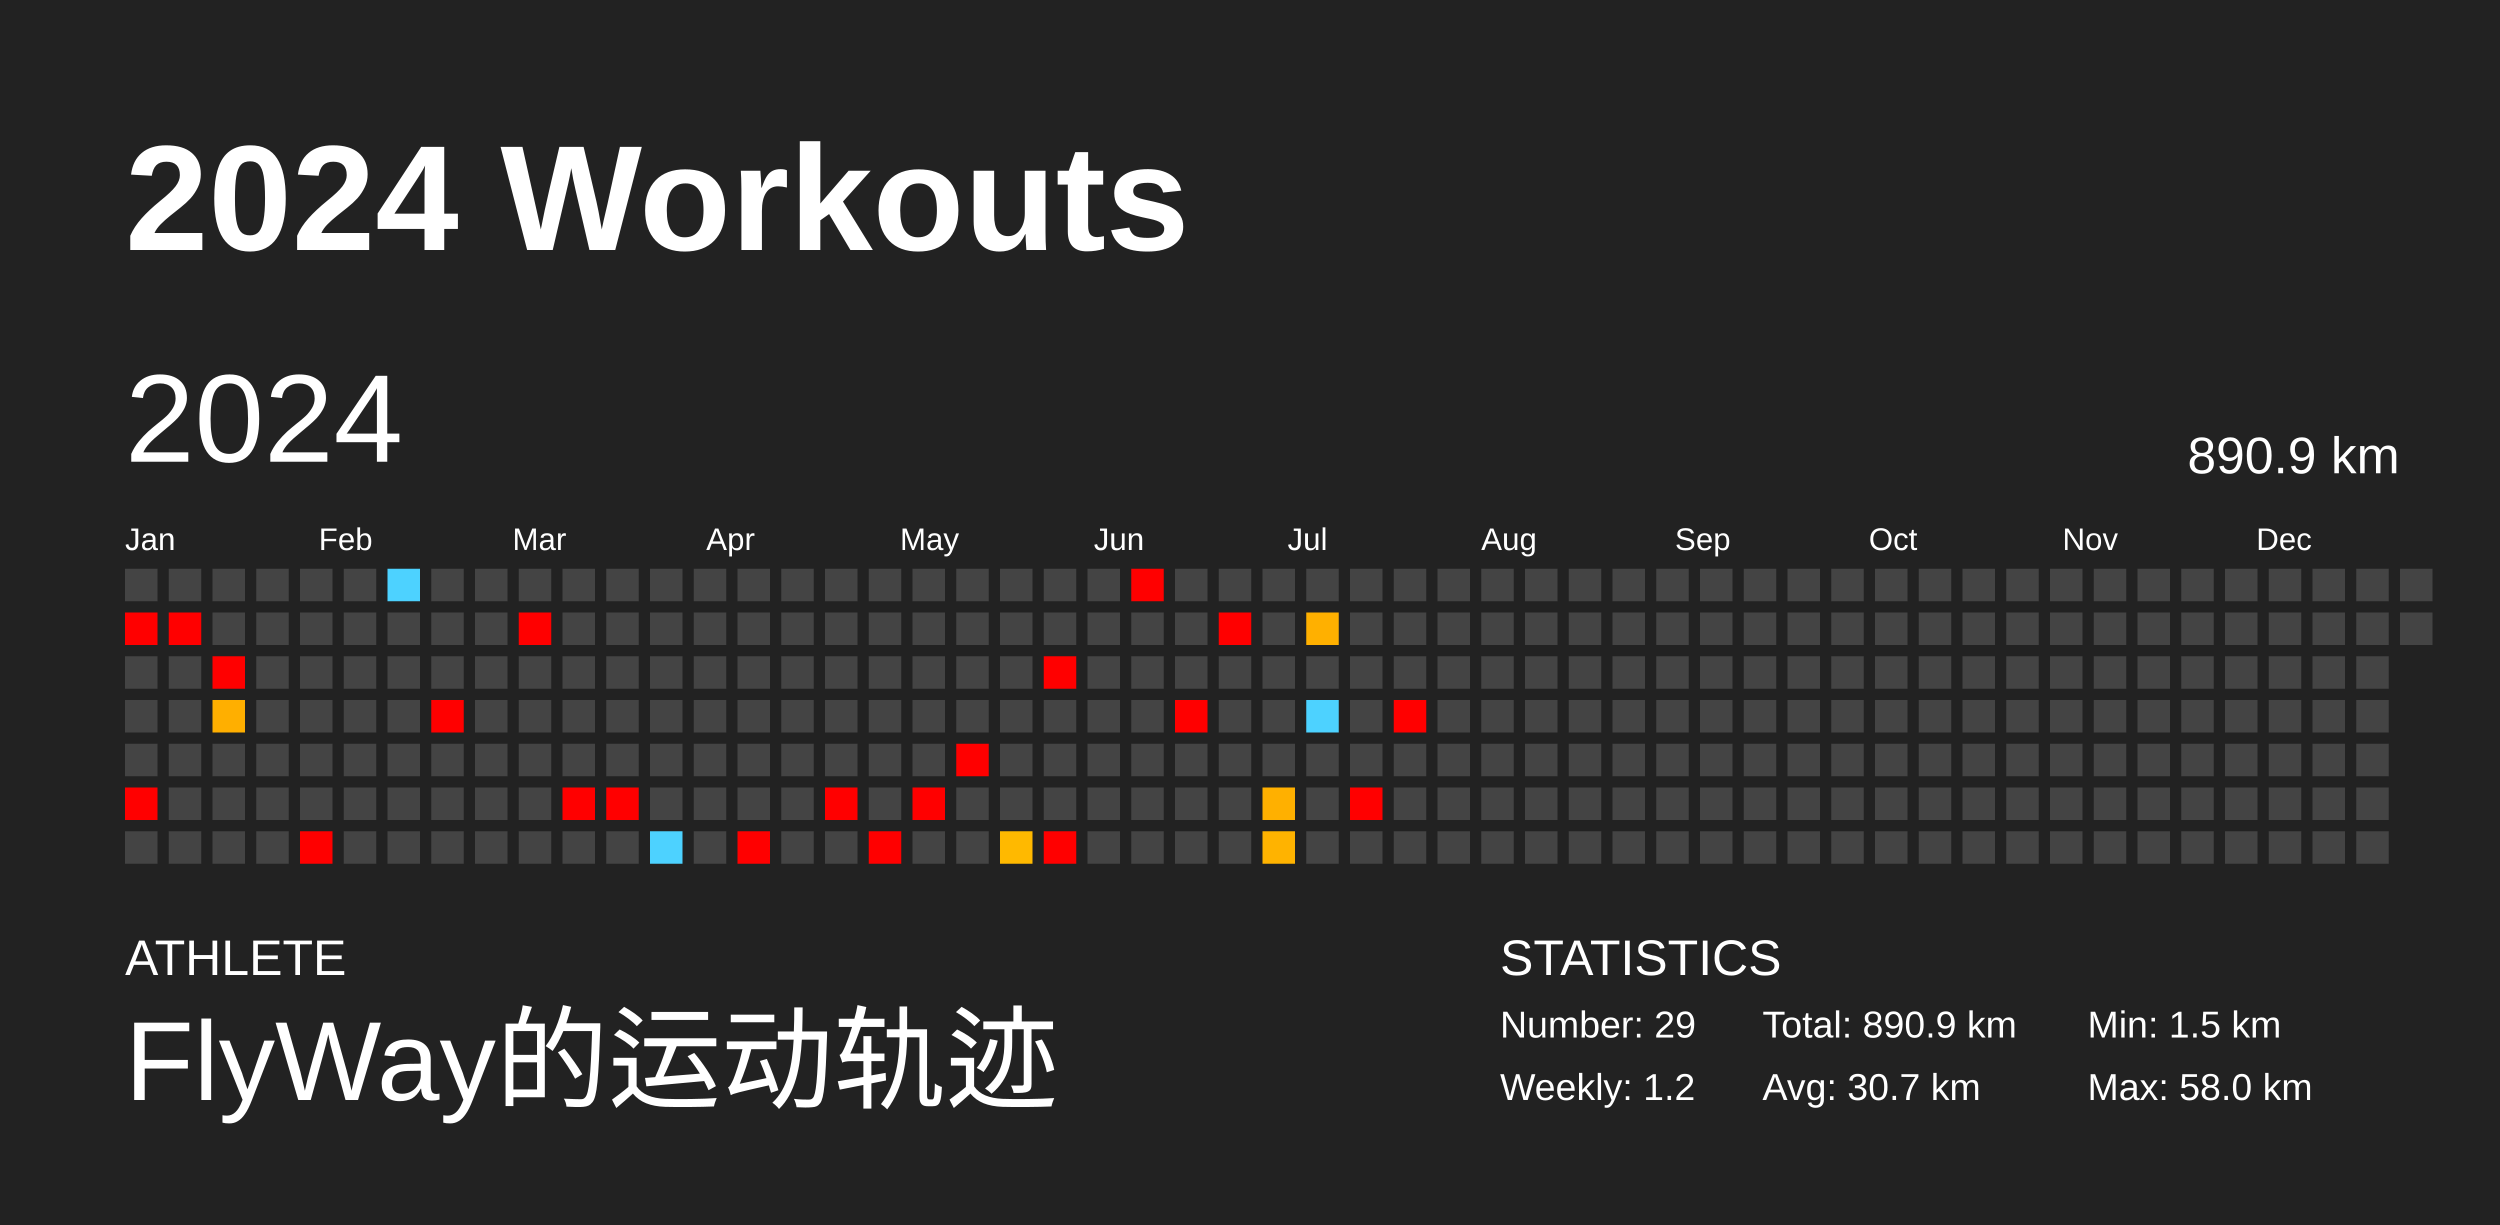
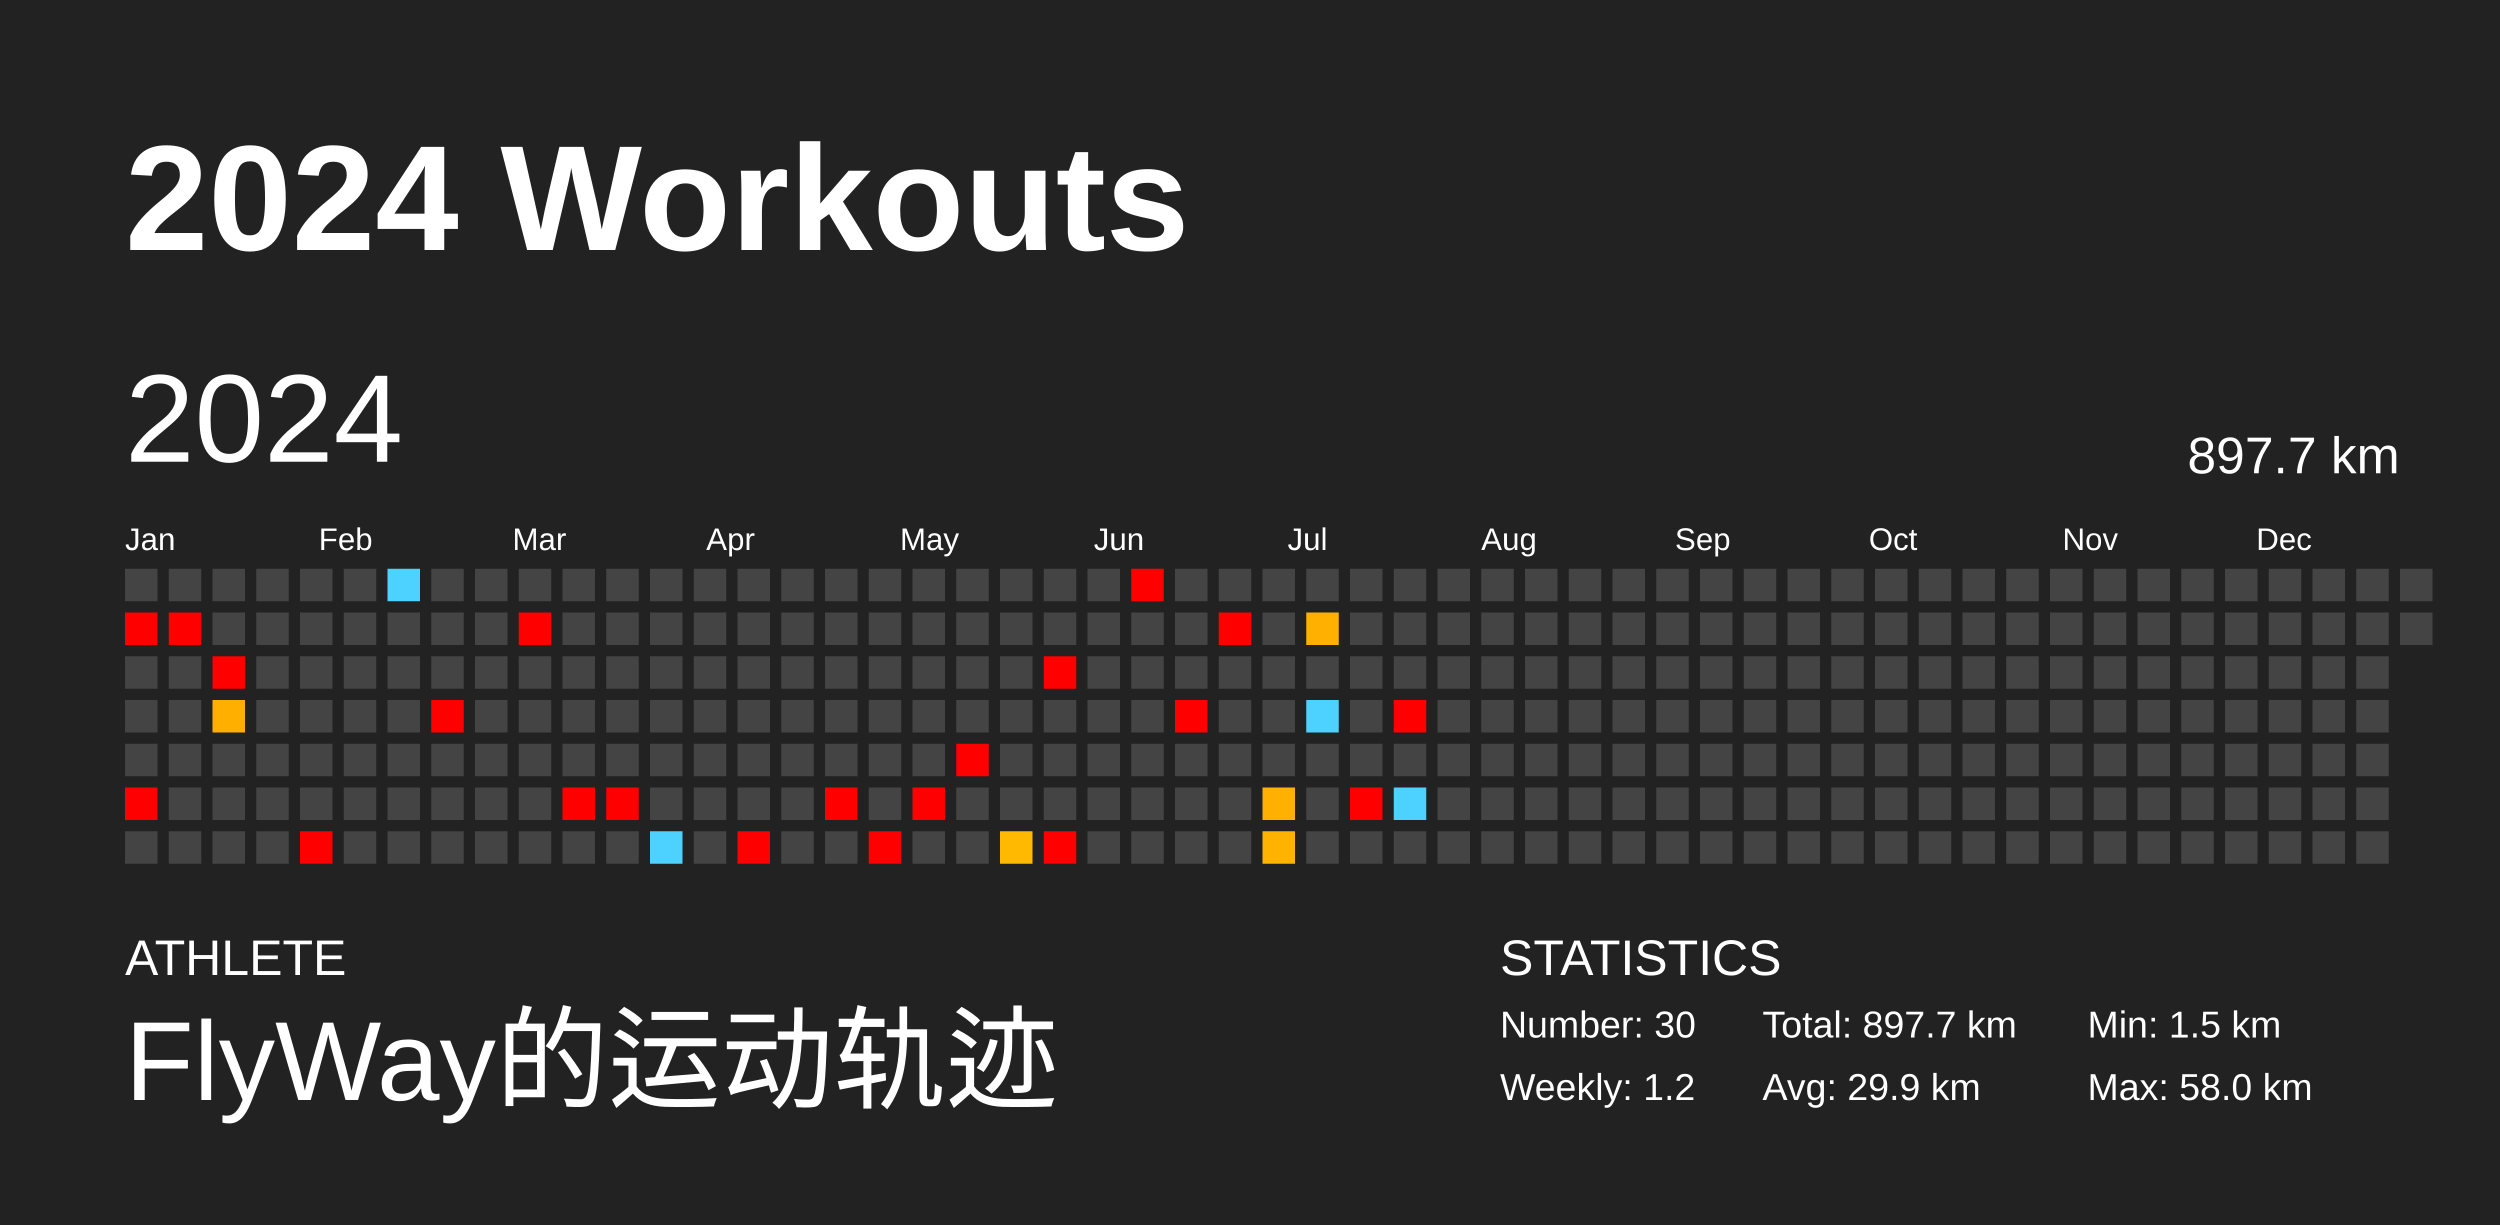
<svg xmlns="http://www.w3.org/2000/svg" baseProfile="full" height="98mm" version="1.1" viewBox="0,0,200,98" width="200mm">
  <defs />
  <rect fill="#222222" height="98" width="200" x="0" y="0" />
  <text fill="#FFFFFF" style="font-size:12px; font-family:Arial; font-weight:bold;" x="10" y="20">2024 Workouts</text>
  <text fill="#FFFFFF" style="font-size:4px; font-family:Arial" x="10" y="78">ATHLETE</text>
  <text fill="#FFFFFF" style="font-size:9px; font-family:Arial" x="10" y="88">FlyWay的运动轨迹</text>
  <text fill="#FFFFFF" style="font-size:4px; font-family:Arial" x="120" y="78">STATISTICS</text>
-   <text fill="#FFFFFF" style="font-size:3px; font-family:Arial" x="120" y="83">Number: 29</text>
+   <text fill="#FFFFFF" style="font-size:3px; font-family:Arial" x="120" y="83">Number: 30</text>
  <text fill="#FFFFFF" style="font-size:3px; font-family:Arial" x="120" y="88">Weekly: 1.2</text>
-   <text fill="#FFFFFF" style="font-size:3px; font-family:Arial" x="141" y="83">Total: 890.9 km</text>
-   <text fill="#FFFFFF" style="font-size:3px; font-family:Arial" x="141" y="88">Avg: 30.7 km</text>
+   <text fill="#FFFFFF" style="font-size:3px; font-family:Arial" x="141" y="83">Total: 897.7 km</text>
+   <text fill="#FFFFFF" style="font-size:3px; font-family:Arial" x="141" y="88">Avg: 29.9 km</text>
  <text fill="#FFFFFF" style="font-size:3px; font-family:Arial" x="167" y="83">Min: 1.5 km</text>
  <text fill="#FFFFFF" style="font-size:3px; font-family:Arial" x="167" y="88">Max: 58.0 km</text>
  <text dominant-baseline="hanging" fill="#FFFFFF" style="font-size:10.0px; font-family:Arial;" x="10" y="30">2024</text>
-   <text dominant-baseline="hanging" fill="#FFFFFF" style="font-size:4.125px; font-family:Arial;" x="175" y="35">890.9 km</text>
+   <text dominant-baseline="hanging" fill="#FFFFFF" style="font-size:4.125px; font-family:Arial;" x="175" y="35">897.7 km</text>
  <text fill="#FFFFFF" style="font-size:2.5px; font-family:Arial" x="10.0" y="44">Jan</text>
  <text fill="#FFFFFF" style="font-size:2.5px; font-family:Arial" x="25.5" y="44">Feb</text>
  <text fill="#FFFFFF" style="font-size:2.5px; font-family:Arial" x="41.0" y="44">Mar</text>
  <text fill="#FFFFFF" style="font-size:2.5px; font-family:Arial" x="56.5" y="44">Apr</text>
  <text fill="#FFFFFF" style="font-size:2.5px; font-family:Arial" x="72.0" y="44">May</text>
  <text fill="#FFFFFF" style="font-size:2.5px; font-family:Arial" x="87.5" y="44">Jun</text>
  <text fill="#FFFFFF" style="font-size:2.5px; font-family:Arial" x="103.0" y="44">Jul</text>
  <text fill="#FFFFFF" style="font-size:2.5px; font-family:Arial" x="118.5" y="44">Aug</text>
  <text fill="#FFFFFF" style="font-size:2.5px; font-family:Arial" x="134.0" y="44">Sep</text>
  <text fill="#FFFFFF" style="font-size:2.5px; font-family:Arial" x="149.5" y="44">Oct</text>
  <text fill="#FFFFFF" style="font-size:2.5px; font-family:Arial" x="165.0" y="44">Nov</text>
  <text fill="#FFFFFF" style="font-size:2.5px; font-family:Arial" x="180.5" y="44">Dec</text>
  <rect fill="#444444" height="2.6" width="2.6" x="10.0" y="45.5" />
  <rect fill="red" height="2.6" width="2.6" x="10.0" y="49.0" />
  <rect fill="#444444" height="2.6" width="2.6" x="10.0" y="52.5" />
  <rect fill="#444444" height="2.6" width="2.6" x="10.0" y="56.0" />
  <rect fill="#444444" height="2.6" width="2.6" x="10.0" y="59.5" />
  <rect fill="red" height="2.6" width="2.6" x="10.0" y="63.0" />
  <rect fill="#444444" height="2.6" width="2.6" x="10.0" y="66.5" />
  <rect fill="#444444" height="2.6" width="2.6" x="13.5" y="45.5" />
  <rect fill="red" height="2.6" width="2.6" x="13.5" y="49.0" />
  <rect fill="#444444" height="2.6" width="2.6" x="13.5" y="52.5" />
  <rect fill="#444444" height="2.6" width="2.6" x="13.5" y="56.0" />
  <rect fill="#444444" height="2.6" width="2.6" x="13.5" y="59.5" />
  <rect fill="#444444" height="2.6" width="2.6" x="13.5" y="63.0" />
  <rect fill="#444444" height="2.6" width="2.6" x="13.5" y="66.5" />
  <rect fill="#444444" height="2.6" width="2.6" x="17.0" y="45.5" />
  <rect fill="#444444" height="2.6" width="2.6" x="17.0" y="49.0" />
  <rect fill="red" height="2.6" width="2.6" x="17.0" y="52.5" />
  <rect fill="#ffaf00" height="2.6" width="2.6" x="17.0" y="56.0" />
  <rect fill="#444444" height="2.6" width="2.6" x="17.0" y="59.5" />
  <rect fill="#444444" height="2.6" width="2.6" x="17.0" y="63.0" />
  <rect fill="#444444" height="2.6" width="2.6" x="17.0" y="66.5" />
  <rect fill="#444444" height="2.6" width="2.6" x="20.5" y="45.5" />
  <rect fill="#444444" height="2.6" width="2.6" x="20.5" y="49.0" />
  <rect fill="#444444" height="2.6" width="2.6" x="20.5" y="52.5" />
  <rect fill="#444444" height="2.6" width="2.6" x="20.5" y="56.0" />
  <rect fill="#444444" height="2.6" width="2.6" x="20.5" y="59.5" />
  <rect fill="#444444" height="2.6" width="2.6" x="20.5" y="63.0" />
  <rect fill="#444444" height="2.6" width="2.6" x="20.5" y="66.5" />
  <rect fill="#444444" height="2.6" width="2.6" x="24.0" y="45.5" />
  <rect fill="#444444" height="2.6" width="2.6" x="24.0" y="49.0" />
  <rect fill="#444444" height="2.6" width="2.6" x="24.0" y="52.5" />
  <rect fill="#444444" height="2.6" width="2.6" x="24.0" y="56.0" />
  <rect fill="#444444" height="2.6" width="2.6" x="24.0" y="59.5" />
  <rect fill="#444444" height="2.6" width="2.6" x="24.0" y="63.0" />
  <rect fill="red" height="2.6" width="2.6" x="24.0" y="66.5" />
  <rect fill="#444444" height="2.6" width="2.6" x="27.5" y="45.5" />
  <rect fill="#444444" height="2.6" width="2.6" x="27.5" y="49.0" />
  <rect fill="#444444" height="2.6" width="2.6" x="27.5" y="52.5" />
  <rect fill="#444444" height="2.6" width="2.6" x="27.5" y="56.0" />
  <rect fill="#444444" height="2.6" width="2.6" x="27.5" y="59.5" />
  <rect fill="#444444" height="2.6" width="2.6" x="27.5" y="63.0" />
  <rect fill="#444444" height="2.6" width="2.6" x="27.5" y="66.5" />
  <rect fill="#4dd2ff" height="2.6" width="2.6" x="31.0" y="45.5" />
  <rect fill="#444444" height="2.6" width="2.6" x="31.0" y="49.0" />
  <rect fill="#444444" height="2.6" width="2.6" x="31.0" y="52.5" />
  <rect fill="#444444" height="2.6" width="2.6" x="31.0" y="56.0" />
  <rect fill="#444444" height="2.6" width="2.6" x="31.0" y="59.5" />
  <rect fill="#444444" height="2.6" width="2.6" x="31.0" y="63.0" />
  <rect fill="#444444" height="2.6" width="2.6" x="31.0" y="66.5" />
  <rect fill="#444444" height="2.6" width="2.6" x="34.5" y="45.5" />
  <rect fill="#444444" height="2.6" width="2.6" x="34.5" y="49.0" />
  <rect fill="#444444" height="2.6" width="2.6" x="34.5" y="52.5" />
  <rect fill="red" height="2.6" width="2.6" x="34.5" y="56.0" />
  <rect fill="#444444" height="2.6" width="2.6" x="34.5" y="59.5" />
  <rect fill="#444444" height="2.6" width="2.6" x="34.5" y="63.0" />
  <rect fill="#444444" height="2.6" width="2.6" x="34.5" y="66.5" />
  <rect fill="#444444" height="2.6" width="2.6" x="38.0" y="45.5" />
  <rect fill="#444444" height="2.6" width="2.6" x="38.0" y="49.0" />
  <rect fill="#444444" height="2.6" width="2.6" x="38.0" y="52.5" />
  <rect fill="#444444" height="2.6" width="2.6" x="38.0" y="56.0" />
  <rect fill="#444444" height="2.6" width="2.6" x="38.0" y="59.5" />
  <rect fill="#444444" height="2.6" width="2.6" x="38.0" y="63.0" />
  <rect fill="#444444" height="2.6" width="2.6" x="38.0" y="66.5" />
  <rect fill="#444444" height="2.6" width="2.6" x="41.5" y="45.5" />
  <rect fill="red" height="2.6" width="2.6" x="41.5" y="49.0" />
  <rect fill="#444444" height="2.6" width="2.6" x="41.5" y="52.5" />
  <rect fill="#444444" height="2.6" width="2.6" x="41.5" y="56.0" />
  <rect fill="#444444" height="2.6" width="2.6" x="41.5" y="59.5" />
  <rect fill="#444444" height="2.6" width="2.6" x="41.5" y="63.0" />
  <rect fill="#444444" height="2.6" width="2.6" x="41.5" y="66.5" />
  <rect fill="#444444" height="2.6" width="2.6" x="45.0" y="45.5" />
  <rect fill="#444444" height="2.6" width="2.6" x="45.0" y="49.0" />
  <rect fill="#444444" height="2.6" width="2.6" x="45.0" y="52.5" />
  <rect fill="#444444" height="2.6" width="2.6" x="45.0" y="56.0" />
  <rect fill="#444444" height="2.6" width="2.6" x="45.0" y="59.5" />
  <rect fill="red" height="2.6" width="2.6" x="45.0" y="63.0" />
  <rect fill="#444444" height="2.6" width="2.6" x="45.0" y="66.5" />
  <rect fill="#444444" height="2.6" width="2.6" x="48.5" y="45.5" />
  <rect fill="#444444" height="2.6" width="2.6" x="48.5" y="49.0" />
  <rect fill="#444444" height="2.6" width="2.6" x="48.5" y="52.5" />
  <rect fill="#444444" height="2.6" width="2.6" x="48.5" y="56.0" />
  <rect fill="#444444" height="2.6" width="2.6" x="48.5" y="59.5" />
  <rect fill="red" height="2.6" width="2.6" x="48.5" y="63.0" />
  <rect fill="#444444" height="2.6" width="2.6" x="48.5" y="66.5" />
  <rect fill="#444444" height="2.6" width="2.6" x="52.0" y="45.5" />
  <rect fill="#444444" height="2.6" width="2.6" x="52.0" y="49.0" />
  <rect fill="#444444" height="2.6" width="2.6" x="52.0" y="52.5" />
  <rect fill="#444444" height="2.6" width="2.6" x="52.0" y="56.0" />
  <rect fill="#444444" height="2.6" width="2.6" x="52.0" y="59.5" />
  <rect fill="#444444" height="2.6" width="2.6" x="52.0" y="63.0" />
  <rect fill="#4dd2ff" height="2.6" width="2.6" x="52.0" y="66.5" />
  <rect fill="#444444" height="2.6" width="2.6" x="55.5" y="45.5" />
  <rect fill="#444444" height="2.6" width="2.6" x="55.5" y="49.0" />
  <rect fill="#444444" height="2.6" width="2.6" x="55.5" y="52.5" />
  <rect fill="#444444" height="2.6" width="2.6" x="55.5" y="56.0" />
  <rect fill="#444444" height="2.6" width="2.6" x="55.5" y="59.5" />
  <rect fill="#444444" height="2.6" width="2.6" x="55.5" y="63.0" />
  <rect fill="#444444" height="2.6" width="2.6" x="55.5" y="66.5" />
  <rect fill="#444444" height="2.6" width="2.6" x="59.0" y="45.5" />
  <rect fill="#444444" height="2.6" width="2.6" x="59.0" y="49.0" />
  <rect fill="#444444" height="2.6" width="2.6" x="59.0" y="52.5" />
  <rect fill="#444444" height="2.6" width="2.6" x="59.0" y="56.0" />
  <rect fill="#444444" height="2.6" width="2.6" x="59.0" y="59.5" />
  <rect fill="#444444" height="2.6" width="2.6" x="59.0" y="63.0" />
  <rect fill="red" height="2.6" width="2.6" x="59.0" y="66.5" />
  <rect fill="#444444" height="2.6" width="2.6" x="62.5" y="45.5" />
  <rect fill="#444444" height="2.6" width="2.6" x="62.5" y="49.0" />
  <rect fill="#444444" height="2.6" width="2.6" x="62.5" y="52.5" />
  <rect fill="#444444" height="2.6" width="2.6" x="62.5" y="56.0" />
  <rect fill="#444444" height="2.6" width="2.6" x="62.5" y="59.5" />
  <rect fill="#444444" height="2.6" width="2.6" x="62.5" y="63.0" />
  <rect fill="#444444" height="2.6" width="2.6" x="62.5" y="66.5" />
  <rect fill="#444444" height="2.6" width="2.6" x="66.0" y="45.5" />
  <rect fill="#444444" height="2.6" width="2.6" x="66.0" y="49.0" />
  <rect fill="#444444" height="2.6" width="2.6" x="66.0" y="52.5" />
  <rect fill="#444444" height="2.6" width="2.6" x="66.0" y="56.0" />
  <rect fill="#444444" height="2.6" width="2.6" x="66.0" y="59.5" />
  <rect fill="red" height="2.6" width="2.6" x="66.0" y="63.0" />
  <rect fill="#444444" height="2.6" width="2.6" x="66.0" y="66.5" />
  <rect fill="#444444" height="2.6" width="2.6" x="69.5" y="45.5" />
  <rect fill="#444444" height="2.6" width="2.6" x="69.5" y="49.0" />
  <rect fill="#444444" height="2.6" width="2.6" x="69.5" y="52.5" />
  <rect fill="#444444" height="2.6" width="2.6" x="69.5" y="56.0" />
  <rect fill="#444444" height="2.6" width="2.6" x="69.5" y="59.5" />
  <rect fill="#444444" height="2.6" width="2.6" x="69.5" y="63.0" />
  <rect fill="red" height="2.6" width="2.6" x="69.5" y="66.5" />
  <rect fill="#444444" height="2.6" width="2.6" x="73.0" y="45.5" />
  <rect fill="#444444" height="2.6" width="2.6" x="73.0" y="49.0" />
  <rect fill="#444444" height="2.6" width="2.6" x="73.0" y="52.5" />
  <rect fill="#444444" height="2.6" width="2.6" x="73.0" y="56.0" />
  <rect fill="#444444" height="2.6" width="2.6" x="73.0" y="59.5" />
  <rect fill="red" height="2.6" width="2.6" x="73.0" y="63.0" />
  <rect fill="#444444" height="2.6" width="2.6" x="73.0" y="66.5" />
  <rect fill="#444444" height="2.6" width="2.6" x="76.5" y="45.5" />
  <rect fill="#444444" height="2.6" width="2.6" x="76.5" y="49.0" />
  <rect fill="#444444" height="2.6" width="2.6" x="76.5" y="52.5" />
  <rect fill="#444444" height="2.6" width="2.6" x="76.5" y="56.0" />
  <rect fill="red" height="2.6" width="2.6" x="76.5" y="59.5" />
  <rect fill="#444444" height="2.6" width="2.6" x="76.5" y="63.0" />
  <rect fill="#444444" height="2.6" width="2.6" x="76.5" y="66.5" />
  <rect fill="#444444" height="2.6" width="2.6" x="80.0" y="45.5" />
  <rect fill="#444444" height="2.6" width="2.6" x="80.0" y="49.0" />
  <rect fill="#444444" height="2.6" width="2.6" x="80.0" y="52.5" />
  <rect fill="#444444" height="2.6" width="2.6" x="80.0" y="56.0" />
  <rect fill="#444444" height="2.6" width="2.6" x="80.0" y="59.5" />
  <rect fill="#444444" height="2.6" width="2.6" x="80.0" y="63.0" />
  <rect fill="#ffb900" height="2.6" width="2.6" x="80.0" y="66.5" />
  <rect fill="#444444" height="2.6" width="2.6" x="83.5" y="45.5" />
  <rect fill="#444444" height="2.6" width="2.6" x="83.5" y="49.0" />
  <rect fill="red" height="2.6" width="2.6" x="83.5" y="52.5" />
  <rect fill="#444444" height="2.6" width="2.6" x="83.5" y="56.0" />
  <rect fill="#444444" height="2.6" width="2.6" x="83.5" y="59.5" />
  <rect fill="#444444" height="2.6" width="2.6" x="83.5" y="63.0" />
  <rect fill="red" height="2.6" width="2.6" x="83.5" y="66.5" />
  <rect fill="#444444" height="2.6" width="2.6" x="87.0" y="45.5" />
  <rect fill="#444444" height="2.6" width="2.6" x="87.0" y="49.0" />
  <rect fill="#444444" height="2.6" width="2.6" x="87.0" y="52.5" />
  <rect fill="#444444" height="2.6" width="2.6" x="87.0" y="56.0" />
  <rect fill="#444444" height="2.6" width="2.6" x="87.0" y="59.5" />
  <rect fill="#444444" height="2.6" width="2.6" x="87.0" y="63.0" />
  <rect fill="#444444" height="2.6" width="2.6" x="87.0" y="66.5" />
  <rect fill="red" height="2.6" width="2.6" x="90.5" y="45.5" />
  <rect fill="#444444" height="2.6" width="2.6" x="90.5" y="49.0" />
  <rect fill="#444444" height="2.6" width="2.6" x="90.5" y="52.5" />
  <rect fill="#444444" height="2.6" width="2.6" x="90.5" y="56.0" />
  <rect fill="#444444" height="2.6" width="2.6" x="90.5" y="59.5" />
  <rect fill="#444444" height="2.6" width="2.6" x="90.5" y="63.0" />
  <rect fill="#444444" height="2.6" width="2.6" x="90.5" y="66.5" />
  <rect fill="#444444" height="2.6" width="2.6" x="94.0" y="45.5" />
  <rect fill="#444444" height="2.6" width="2.6" x="94.0" y="49.0" />
  <rect fill="#444444" height="2.6" width="2.6" x="94.0" y="52.5" />
  <rect fill="red" height="2.6" width="2.6" x="94.0" y="56.0" />
  <rect fill="#444444" height="2.6" width="2.6" x="94.0" y="59.5" />
  <rect fill="#444444" height="2.6" width="2.6" x="94.0" y="63.0" />
  <rect fill="#444444" height="2.6" width="2.6" x="94.0" y="66.5" />
  <rect fill="#444444" height="2.6" width="2.6" x="97.5" y="45.5" />
  <rect fill="red" height="2.6" width="2.6" x="97.5" y="49.0" />
  <rect fill="#444444" height="2.6" width="2.6" x="97.5" y="52.5" />
  <rect fill="#444444" height="2.6" width="2.6" x="97.5" y="56.0" />
  <rect fill="#444444" height="2.6" width="2.6" x="97.5" y="59.5" />
  <rect fill="#444444" height="2.6" width="2.6" x="97.5" y="63.0" />
  <rect fill="#444444" height="2.6" width="2.6" x="97.5" y="66.5" />
  <rect fill="#444444" height="2.6" width="2.6" x="101.0" y="45.5" />
  <rect fill="#444444" height="2.6" width="2.6" x="101.0" y="49.0" />
  <rect fill="#444444" height="2.6" width="2.6" x="101.0" y="52.5" />
  <rect fill="#444444" height="2.6" width="2.6" x="101.0" y="56.0" />
  <rect fill="#444444" height="2.6" width="2.6" x="101.0" y="59.5" />
  <rect fill="#ffb000" height="2.6" width="2.6" x="101.0" y="63.0" />
  <rect fill="#ffb300" height="2.6" width="2.6" x="101.0" y="66.5" />
  <rect fill="#444444" height="2.6" width="2.6" x="104.5" y="45.5" />
  <rect fill="#ffb000" height="2.6" width="2.6" x="104.5" y="49.0" />
  <rect fill="#444444" height="2.6" width="2.6" x="104.5" y="52.5" />
  <rect fill="#4dd2ff" height="2.6" width="2.6" x="104.5" y="56.0" />
  <rect fill="#444444" height="2.6" width="2.6" x="104.5" y="59.5" />
  <rect fill="#444444" height="2.6" width="2.6" x="104.5" y="63.0" />
  <rect fill="#444444" height="2.6" width="2.6" x="104.5" y="66.5" />
  <rect fill="#444444" height="2.6" width="2.6" x="108.0" y="45.5" />
  <rect fill="#444444" height="2.6" width="2.6" x="108.0" y="49.0" />
  <rect fill="#444444" height="2.6" width="2.6" x="108.0" y="52.5" />
  <rect fill="#444444" height="2.6" width="2.6" x="108.0" y="56.0" />
  <rect fill="#444444" height="2.6" width="2.6" x="108.0" y="59.5" />
  <rect fill="red" height="2.6" width="2.6" x="108.0" y="63.0" />
  <rect fill="#444444" height="2.6" width="2.6" x="108.0" y="66.5" />
  <rect fill="#444444" height="2.6" width="2.6" x="111.5" y="45.5" />
  <rect fill="#444444" height="2.6" width="2.6" x="111.5" y="49.0" />
  <rect fill="#444444" height="2.6" width="2.6" x="111.5" y="52.5" />
  <rect fill="red" height="2.6" width="2.6" x="111.5" y="56.0" />
  <rect fill="#444444" height="2.6" width="2.6" x="111.5" y="59.5" />
-   <rect fill="#444444" height="2.6" width="2.6" x="111.5" y="63.0" />
+   <rect fill="#4dd2ff" height="2.6" width="2.6" x="111.5" y="63.0" />
  <rect fill="#444444" height="2.6" width="2.6" x="111.5" y="66.5" />
  <rect fill="#444444" height="2.6" width="2.6" x="115.0" y="45.5" />
  <rect fill="#444444" height="2.6" width="2.6" x="115.0" y="49.0" />
  <rect fill="#444444" height="2.6" width="2.6" x="115.0" y="52.5" />
  <rect fill="#444444" height="2.6" width="2.6" x="115.0" y="56.0" />
  <rect fill="#444444" height="2.6" width="2.6" x="115.0" y="59.5" />
  <rect fill="#444444" height="2.6" width="2.6" x="115.0" y="63.0" />
  <rect fill="#444444" height="2.6" width="2.6" x="115.0" y="66.5" />
  <rect fill="#444444" height="2.6" width="2.6" x="118.5" y="45.5" />
  <rect fill="#444444" height="2.6" width="2.6" x="118.5" y="49.0" />
  <rect fill="#444444" height="2.6" width="2.6" x="118.5" y="52.5" />
  <rect fill="#444444" height="2.6" width="2.6" x="118.5" y="56.0" />
  <rect fill="#444444" height="2.6" width="2.6" x="118.5" y="59.5" />
  <rect fill="#444444" height="2.6" width="2.6" x="118.5" y="63.0" />
  <rect fill="#444444" height="2.6" width="2.6" x="118.5" y="66.5" />
  <rect fill="#444444" height="2.6" width="2.6" x="122.0" y="45.5" />
  <rect fill="#444444" height="2.6" width="2.6" x="122.0" y="49.0" />
  <rect fill="#444444" height="2.6" width="2.6" x="122.0" y="52.5" />
  <rect fill="#444444" height="2.6" width="2.6" x="122.0" y="56.0" />
  <rect fill="#444444" height="2.6" width="2.6" x="122.0" y="59.5" />
  <rect fill="#444444" height="2.6" width="2.6" x="122.0" y="63.0" />
  <rect fill="#444444" height="2.6" width="2.6" x="122.0" y="66.5" />
  <rect fill="#444444" height="2.6" width="2.6" x="125.5" y="45.5" />
  <rect fill="#444444" height="2.6" width="2.6" x="125.5" y="49.0" />
  <rect fill="#444444" height="2.6" width="2.6" x="125.5" y="52.5" />
  <rect fill="#444444" height="2.6" width="2.6" x="125.5" y="56.0" />
  <rect fill="#444444" height="2.6" width="2.6" x="125.5" y="59.5" />
  <rect fill="#444444" height="2.6" width="2.6" x="125.5" y="63.0" />
  <rect fill="#444444" height="2.6" width="2.6" x="125.5" y="66.5" />
  <rect fill="#444444" height="2.6" width="2.6" x="129.0" y="45.5" />
  <rect fill="#444444" height="2.6" width="2.6" x="129.0" y="49.0" />
  <rect fill="#444444" height="2.6" width="2.6" x="129.0" y="52.5" />
  <rect fill="#444444" height="2.6" width="2.6" x="129.0" y="56.0" />
  <rect fill="#444444" height="2.6" width="2.6" x="129.0" y="59.5" />
  <rect fill="#444444" height="2.6" width="2.6" x="129.0" y="63.0" />
  <rect fill="#444444" height="2.6" width="2.6" x="129.0" y="66.5" />
  <rect fill="#444444" height="2.6" width="2.6" x="132.5" y="45.5" />
  <rect fill="#444444" height="2.6" width="2.6" x="132.5" y="49.0" />
  <rect fill="#444444" height="2.6" width="2.6" x="132.5" y="52.5" />
  <rect fill="#444444" height="2.6" width="2.6" x="132.5" y="56.0" />
  <rect fill="#444444" height="2.6" width="2.6" x="132.5" y="59.5" />
  <rect fill="#444444" height="2.6" width="2.6" x="132.5" y="63.0" />
  <rect fill="#444444" height="2.6" width="2.6" x="132.5" y="66.5" />
  <rect fill="#444444" height="2.6" width="2.6" x="136.0" y="45.5" />
  <rect fill="#444444" height="2.6" width="2.6" x="136.0" y="49.0" />
  <rect fill="#444444" height="2.6" width="2.6" x="136.0" y="52.5" />
  <rect fill="#444444" height="2.6" width="2.6" x="136.0" y="56.0" />
  <rect fill="#444444" height="2.6" width="2.6" x="136.0" y="59.5" />
  <rect fill="#444444" height="2.6" width="2.6" x="136.0" y="63.0" />
  <rect fill="#444444" height="2.6" width="2.6" x="136.0" y="66.5" />
  <rect fill="#444444" height="2.6" width="2.6" x="139.5" y="45.5" />
  <rect fill="#444444" height="2.6" width="2.6" x="139.5" y="49.0" />
  <rect fill="#444444" height="2.6" width="2.6" x="139.5" y="52.5" />
  <rect fill="#444444" height="2.6" width="2.6" x="139.5" y="56.0" />
  <rect fill="#444444" height="2.6" width="2.6" x="139.5" y="59.5" />
  <rect fill="#444444" height="2.6" width="2.6" x="139.5" y="63.0" />
  <rect fill="#444444" height="2.6" width="2.6" x="139.5" y="66.5" />
  <rect fill="#444444" height="2.6" width="2.6" x="143.0" y="45.5" />
  <rect fill="#444444" height="2.6" width="2.6" x="143.0" y="49.0" />
  <rect fill="#444444" height="2.6" width="2.6" x="143.0" y="52.5" />
  <rect fill="#444444" height="2.6" width="2.6" x="143.0" y="56.0" />
  <rect fill="#444444" height="2.6" width="2.6" x="143.0" y="59.5" />
  <rect fill="#444444" height="2.6" width="2.6" x="143.0" y="63.0" />
  <rect fill="#444444" height="2.6" width="2.6" x="143.0" y="66.5" />
  <rect fill="#444444" height="2.6" width="2.6" x="146.5" y="45.5" />
  <rect fill="#444444" height="2.6" width="2.6" x="146.5" y="49.0" />
  <rect fill="#444444" height="2.6" width="2.6" x="146.5" y="52.5" />
  <rect fill="#444444" height="2.6" width="2.6" x="146.5" y="56.0" />
  <rect fill="#444444" height="2.6" width="2.6" x="146.5" y="59.5" />
  <rect fill="#444444" height="2.6" width="2.6" x="146.5" y="63.0" />
  <rect fill="#444444" height="2.6" width="2.6" x="146.5" y="66.5" />
  <rect fill="#444444" height="2.6" width="2.6" x="150.0" y="45.5" />
  <rect fill="#444444" height="2.6" width="2.6" x="150.0" y="49.0" />
  <rect fill="#444444" height="2.6" width="2.6" x="150.0" y="52.5" />
  <rect fill="#444444" height="2.6" width="2.6" x="150.0" y="56.0" />
  <rect fill="#444444" height="2.6" width="2.6" x="150.0" y="59.5" />
  <rect fill="#444444" height="2.6" width="2.6" x="150.0" y="63.0" />
  <rect fill="#444444" height="2.6" width="2.6" x="150.0" y="66.5" />
  <rect fill="#444444" height="2.6" width="2.6" x="153.5" y="45.5" />
  <rect fill="#444444" height="2.6" width="2.6" x="153.5" y="49.0" />
  <rect fill="#444444" height="2.6" width="2.6" x="153.5" y="52.5" />
  <rect fill="#444444" height="2.6" width="2.6" x="153.5" y="56.0" />
  <rect fill="#444444" height="2.6" width="2.6" x="153.5" y="59.5" />
  <rect fill="#444444" height="2.6" width="2.6" x="153.5" y="63.0" />
  <rect fill="#444444" height="2.6" width="2.6" x="153.5" y="66.5" />
  <rect fill="#444444" height="2.6" width="2.6" x="157.0" y="45.5" />
  <rect fill="#444444" height="2.6" width="2.6" x="157.0" y="49.0" />
  <rect fill="#444444" height="2.6" width="2.6" x="157.0" y="52.5" />
  <rect fill="#444444" height="2.6" width="2.6" x="157.0" y="56.0" />
  <rect fill="#444444" height="2.6" width="2.6" x="157.0" y="59.5" />
  <rect fill="#444444" height="2.6" width="2.6" x="157.0" y="63.0" />
  <rect fill="#444444" height="2.6" width="2.6" x="157.0" y="66.5" />
  <rect fill="#444444" height="2.6" width="2.6" x="160.5" y="45.5" />
  <rect fill="#444444" height="2.6" width="2.6" x="160.5" y="49.0" />
  <rect fill="#444444" height="2.6" width="2.6" x="160.5" y="52.5" />
  <rect fill="#444444" height="2.6" width="2.6" x="160.5" y="56.0" />
  <rect fill="#444444" height="2.6" width="2.6" x="160.5" y="59.5" />
  <rect fill="#444444" height="2.6" width="2.6" x="160.5" y="63.0" />
  <rect fill="#444444" height="2.6" width="2.6" x="160.5" y="66.5" />
  <rect fill="#444444" height="2.6" width="2.6" x="164.0" y="45.5" />
  <rect fill="#444444" height="2.6" width="2.6" x="164.0" y="49.0" />
  <rect fill="#444444" height="2.6" width="2.6" x="164.0" y="52.5" />
  <rect fill="#444444" height="2.6" width="2.6" x="164.0" y="56.0" />
  <rect fill="#444444" height="2.6" width="2.6" x="164.0" y="59.5" />
  <rect fill="#444444" height="2.6" width="2.6" x="164.0" y="63.0" />
  <rect fill="#444444" height="2.6" width="2.6" x="164.0" y="66.5" />
  <rect fill="#444444" height="2.6" width="2.6" x="167.5" y="45.5" />
  <rect fill="#444444" height="2.6" width="2.6" x="167.5" y="49.0" />
  <rect fill="#444444" height="2.6" width="2.6" x="167.5" y="52.5" />
  <rect fill="#444444" height="2.6" width="2.6" x="167.5" y="56.0" />
  <rect fill="#444444" height="2.6" width="2.6" x="167.5" y="59.5" />
  <rect fill="#444444" height="2.6" width="2.6" x="167.5" y="63.0" />
  <rect fill="#444444" height="2.6" width="2.6" x="167.5" y="66.5" />
  <rect fill="#444444" height="2.6" width="2.6" x="171.0" y="45.5" />
  <rect fill="#444444" height="2.6" width="2.6" x="171.0" y="49.0" />
  <rect fill="#444444" height="2.6" width="2.6" x="171.0" y="52.5" />
  <rect fill="#444444" height="2.6" width="2.6" x="171.0" y="56.0" />
  <rect fill="#444444" height="2.6" width="2.6" x="171.0" y="59.5" />
  <rect fill="#444444" height="2.6" width="2.6" x="171.0" y="63.0" />
  <rect fill="#444444" height="2.6" width="2.6" x="171.0" y="66.5" />
  <rect fill="#444444" height="2.6" width="2.6" x="174.5" y="45.5" />
  <rect fill="#444444" height="2.6" width="2.6" x="174.5" y="49.0" />
  <rect fill="#444444" height="2.6" width="2.6" x="174.5" y="52.5" />
  <rect fill="#444444" height="2.6" width="2.6" x="174.5" y="56.0" />
  <rect fill="#444444" height="2.6" width="2.6" x="174.5" y="59.5" />
  <rect fill="#444444" height="2.6" width="2.6" x="174.5" y="63.0" />
  <rect fill="#444444" height="2.6" width="2.6" x="174.5" y="66.5" />
  <rect fill="#444444" height="2.6" width="2.6" x="178.0" y="45.5" />
  <rect fill="#444444" height="2.6" width="2.6" x="178.0" y="49.0" />
  <rect fill="#444444" height="2.6" width="2.6" x="178.0" y="52.5" />
  <rect fill="#444444" height="2.6" width="2.6" x="178.0" y="56.0" />
  <rect fill="#444444" height="2.6" width="2.6" x="178.0" y="59.5" />
  <rect fill="#444444" height="2.6" width="2.6" x="178.0" y="63.0" />
  <rect fill="#444444" height="2.6" width="2.6" x="178.0" y="66.5" />
  <rect fill="#444444" height="2.6" width="2.6" x="181.5" y="45.5" />
  <rect fill="#444444" height="2.6" width="2.6" x="181.5" y="49.0" />
  <rect fill="#444444" height="2.6" width="2.6" x="181.5" y="52.5" />
  <rect fill="#444444" height="2.6" width="2.6" x="181.5" y="56.0" />
  <rect fill="#444444" height="2.6" width="2.6" x="181.5" y="59.5" />
  <rect fill="#444444" height="2.6" width="2.6" x="181.5" y="63.0" />
  <rect fill="#444444" height="2.6" width="2.6" x="181.5" y="66.5" />
  <rect fill="#444444" height="2.6" width="2.6" x="185.0" y="45.5" />
  <rect fill="#444444" height="2.6" width="2.6" x="185.0" y="49.0" />
  <rect fill="#444444" height="2.6" width="2.6" x="185.0" y="52.5" />
  <rect fill="#444444" height="2.6" width="2.6" x="185.0" y="56.0" />
  <rect fill="#444444" height="2.6" width="2.6" x="185.0" y="59.5" />
  <rect fill="#444444" height="2.6" width="2.6" x="185.0" y="63.0" />
  <rect fill="#444444" height="2.6" width="2.6" x="185.0" y="66.5" />
  <rect fill="#444444" height="2.6" width="2.6" x="188.5" y="45.5" />
  <rect fill="#444444" height="2.6" width="2.6" x="188.5" y="49.0" />
  <rect fill="#444444" height="2.6" width="2.6" x="188.5" y="52.5" />
  <rect fill="#444444" height="2.6" width="2.6" x="188.5" y="56.0" />
  <rect fill="#444444" height="2.6" width="2.6" x="188.5" y="59.5" />
  <rect fill="#444444" height="2.6" width="2.6" x="188.5" y="63.0" />
  <rect fill="#444444" height="2.6" width="2.6" x="188.5" y="66.5" />
  <rect fill="#444444" height="2.6" width="2.6" x="192.0" y="45.5" />
  <rect fill="#444444" height="2.6" width="2.6" x="192.0" y="49.0" />
</svg>
